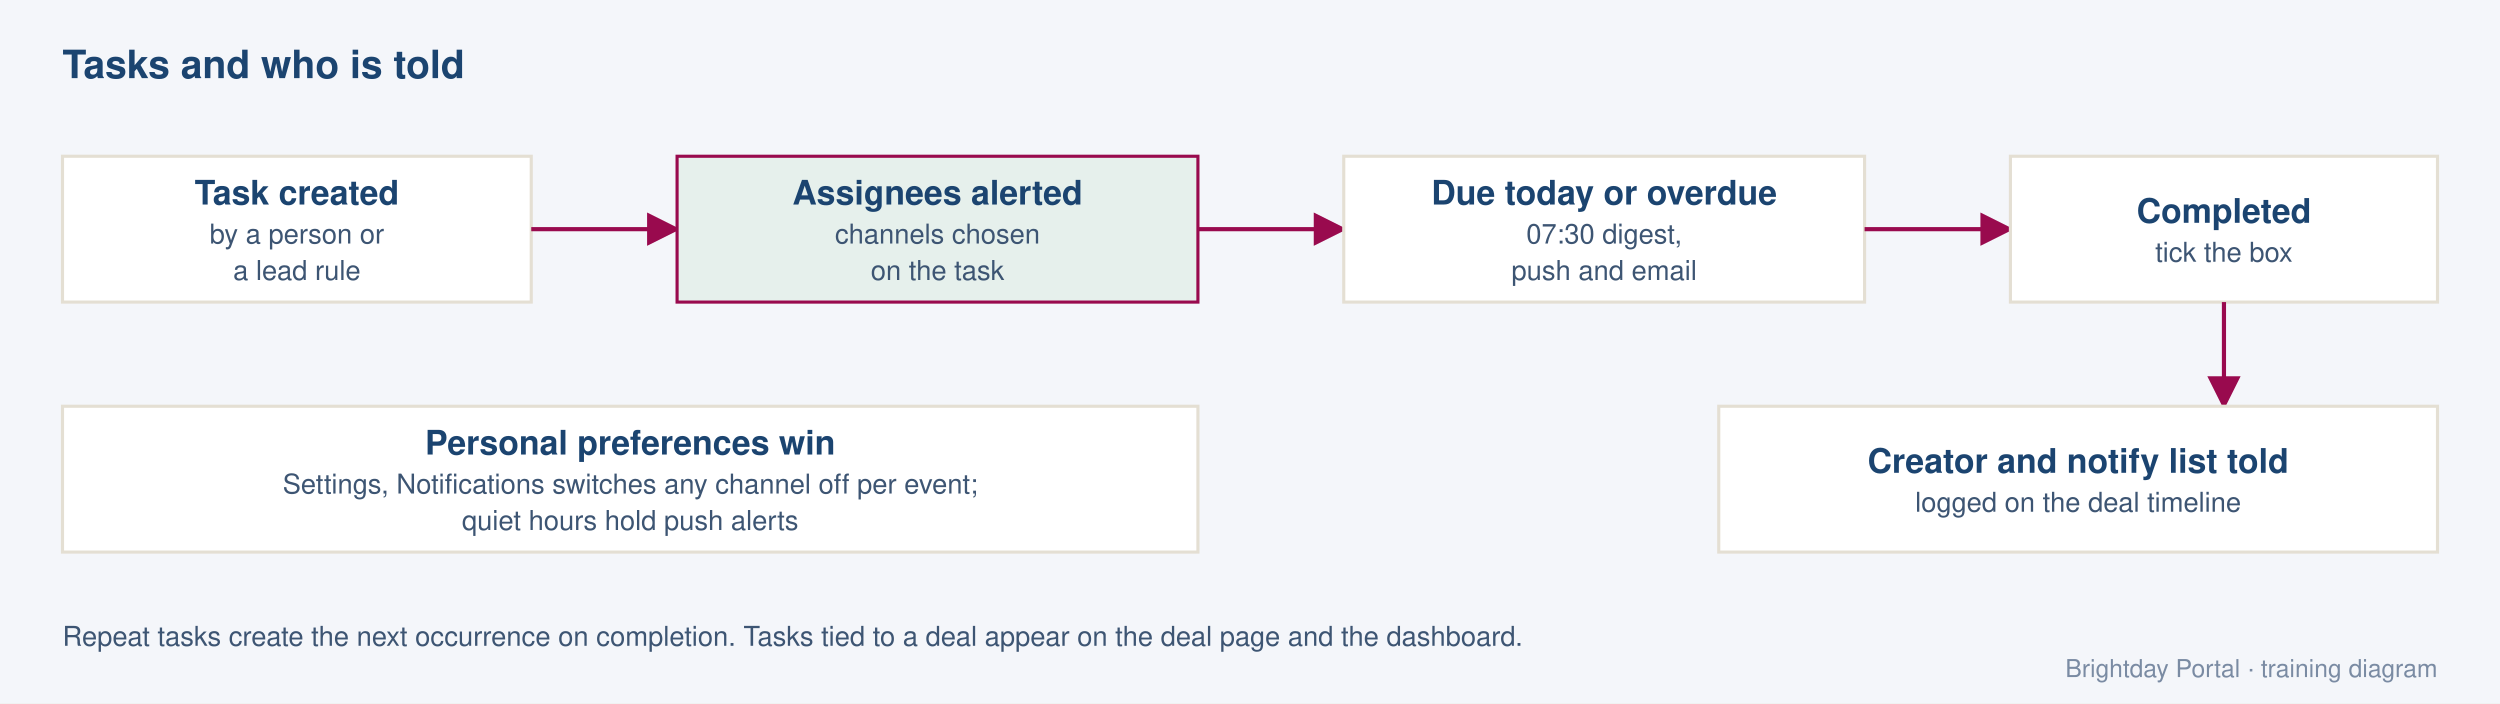
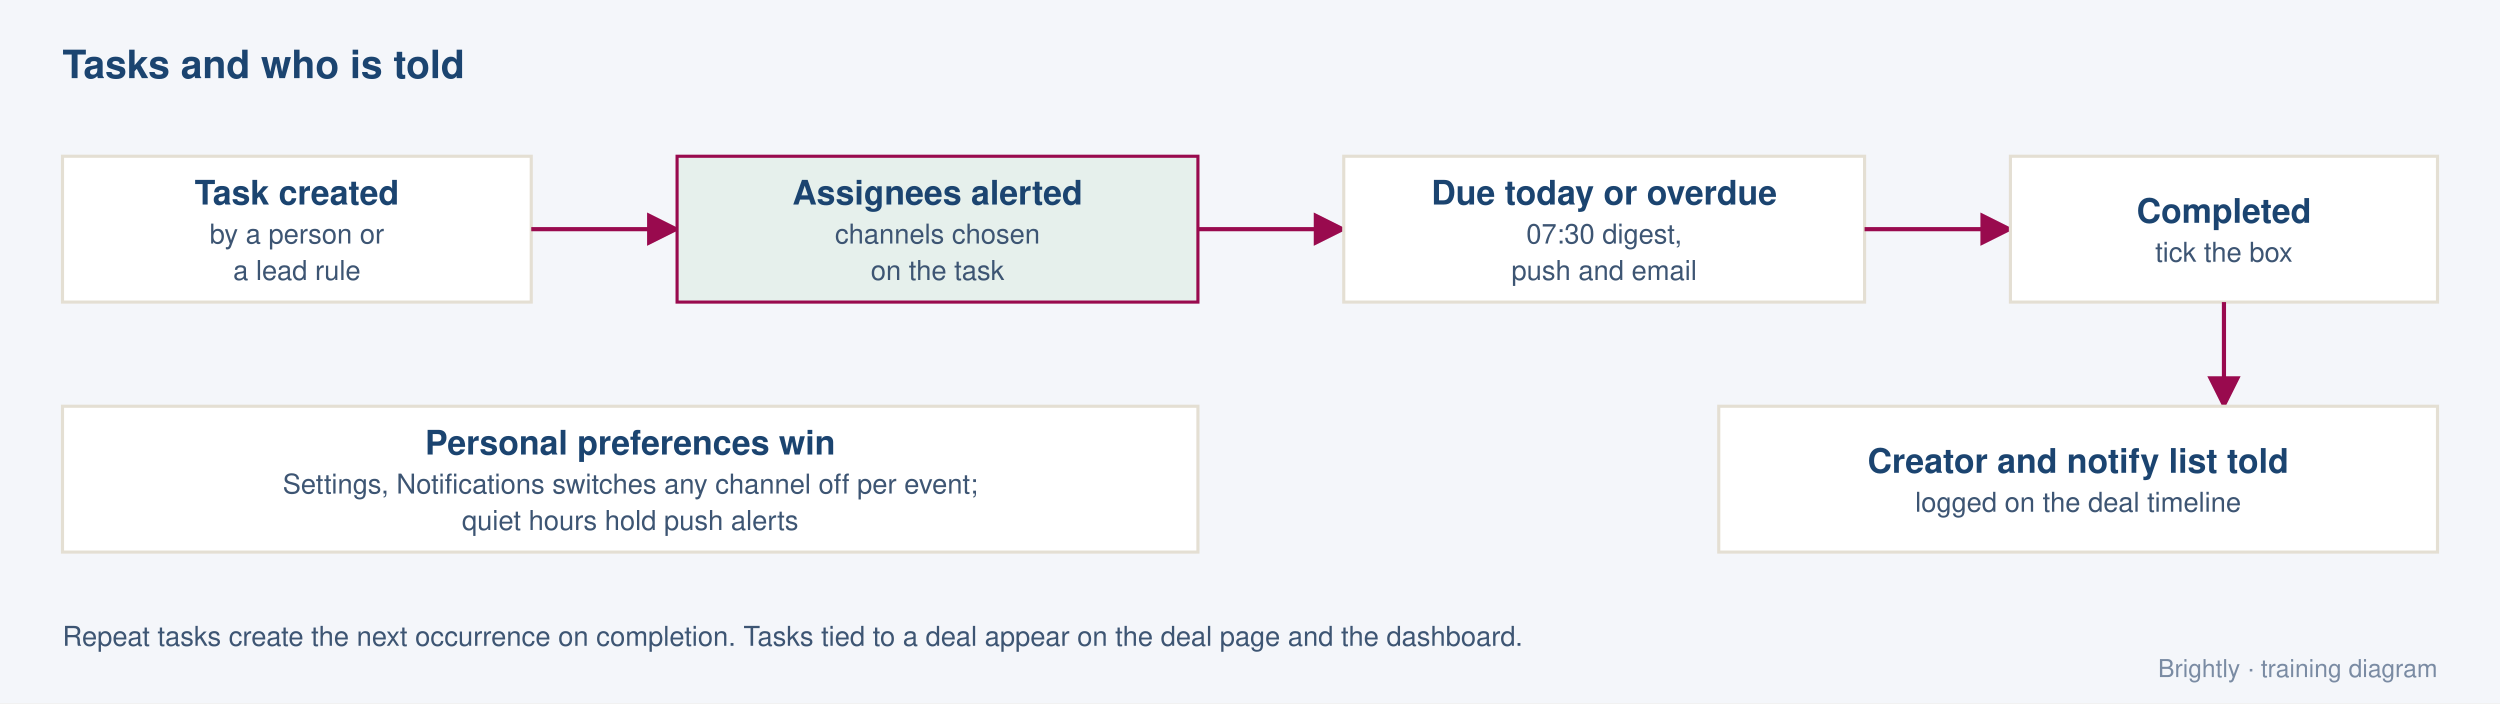
<svg xmlns="http://www.w3.org/2000/svg" viewBox="0 0 960 270" width="960" height="270" role="img" aria-label="Tasks and who is told">
  <defs>
    <marker id="a" viewBox="0 0 10 10" refX="9" refY="5" markerWidth="8" markerHeight="8" orient="auto-start-reverse">
      <path d="M0 0L10 5L0 10z" fill="#990A4E" />
    </marker>
  </defs>
  <rect width="960" height="270" fill="#F4F6FA" />
  <text x="24" y="30" font-size="15" font-weight="600" fill="#1B4470" style="font-family:Manrope,Segoe UI,Helvetica,Arial,sans-serif">Tasks and who is told</text>
  <rect x="24" y="60" width="180" height="56" fill="#FFFFFF" stroke="#E4DFD3" stroke-width="1.2" />
  <text x="114.0" y="74.0" text-anchor="middle" dominant-baseline="middle" font-size="13" font-weight="600" fill="#1B4470" style="font-family:Manrope,Segoe UI,Helvetica,Arial,sans-serif">Task created</text>
  <text x="114.0" y="90.0" text-anchor="middle" dominant-baseline="middle" font-size="10.5" fill="#3D5573" style="font-family:Manrope,Segoe UI,Helvetica,Arial,sans-serif">by a person or</text>
  <text x="114.0" y="104.0" text-anchor="middle" dominant-baseline="middle" font-size="10.5" fill="#3D5573" style="font-family:Manrope,Segoe UI,Helvetica,Arial,sans-serif">a lead rule</text>
  <line x1="204" y1="88" x2="260" y2="88" stroke="#990A4E" stroke-width="1.6" marker-end="url(#a)" />
  <rect x="260" y="60" width="200" height="56" fill="#E6F0EC" stroke="#990A4E" stroke-width="1.2" />
  <text x="360.0" y="74.0" text-anchor="middle" dominant-baseline="middle" font-size="13" font-weight="600" fill="#1B4470" style="font-family:Manrope,Segoe UI,Helvetica,Arial,sans-serif">Assignees alerted</text>
  <text x="360.0" y="90.0" text-anchor="middle" dominant-baseline="middle" font-size="10.5" fill="#3D5573" style="font-family:Manrope,Segoe UI,Helvetica,Arial,sans-serif">channels chosen</text>
  <text x="360.0" y="104.0" text-anchor="middle" dominant-baseline="middle" font-size="10.5" fill="#3D5573" style="font-family:Manrope,Segoe UI,Helvetica,Arial,sans-serif">on the task</text>
  <line x1="460" y1="88" x2="516" y2="88" stroke="#990A4E" stroke-width="1.6" marker-end="url(#a)" />
  <rect x="516" y="60" width="200" height="56" fill="#FFFFFF" stroke="#E4DFD3" stroke-width="1.2" />
  <text x="616.0" y="74.0" text-anchor="middle" dominant-baseline="middle" font-size="13" font-weight="600" fill="#1B4470" style="font-family:Manrope,Segoe UI,Helvetica,Arial,sans-serif">Due today or overdue</text>
  <text x="616.0" y="90.0" text-anchor="middle" dominant-baseline="middle" font-size="10.5" fill="#3D5573" style="font-family:Manrope,Segoe UI,Helvetica,Arial,sans-serif">07:30 digest,</text>
  <text x="616.0" y="104.0" text-anchor="middle" dominant-baseline="middle" font-size="10.5" fill="#3D5573" style="font-family:Manrope,Segoe UI,Helvetica,Arial,sans-serif">push and email</text>
  <line x1="716" y1="88" x2="772" y2="88" stroke="#990A4E" stroke-width="1.6" marker-end="url(#a)" />
  <rect x="772" y="60" width="164" height="56" fill="#FFFFFF" stroke="#E4DFD3" stroke-width="1.2" />
  <text x="854.0" y="81.0" text-anchor="middle" dominant-baseline="middle" font-size="13" font-weight="600" fill="#1B4470" style="font-family:Manrope,Segoe UI,Helvetica,Arial,sans-serif">Completed</text>
  <text x="854.0" y="97.0" text-anchor="middle" dominant-baseline="middle" font-size="10.5" fill="#3D5573" style="font-family:Manrope,Segoe UI,Helvetica,Arial,sans-serif">tick the box</text>
  <line x1="854" y1="116" x2="854" y2="156" stroke="#990A4E" stroke-width="1.6" marker-end="url(#a)" />
  <rect x="660" y="156" width="276" height="56" fill="#FFFFFF" stroke="#E4DFD3" stroke-width="1.2" />
  <text x="798.0" y="177.0" text-anchor="middle" dominant-baseline="middle" font-size="13" font-weight="600" fill="#1B4470" style="font-family:Manrope,Segoe UI,Helvetica,Arial,sans-serif">Creator and notify list told</text>
  <text x="798.0" y="193.0" text-anchor="middle" dominant-baseline="middle" font-size="10.5" fill="#3D5573" style="font-family:Manrope,Segoe UI,Helvetica,Arial,sans-serif">logged on the deal timeline</text>
  <rect x="24" y="156" width="436" height="56" fill="#FFFFFF" stroke="#E4DFD3" stroke-width="1.2" />
  <text x="242.0" y="170.0" text-anchor="middle" dominant-baseline="middle" font-size="13" font-weight="600" fill="#1B4470" style="font-family:Manrope,Segoe UI,Helvetica,Arial,sans-serif">Personal preferences win</text>
  <text x="242.0" y="186.0" text-anchor="middle" dominant-baseline="middle" font-size="10.5" fill="#3D5573" style="font-family:Manrope,Segoe UI,Helvetica,Arial,sans-serif">Settings, Notifications switches any channel off per event;</text>
  <text x="242.0" y="200.0" text-anchor="middle" dominant-baseline="middle" font-size="10.5" fill="#3D5573" style="font-family:Manrope,Segoe UI,Helvetica,Arial,sans-serif">quiet hours hold push alerts</text>
  <text x="24" y="248" font-size="10.5" fill="#3D5573" style="font-family:Manrope,Segoe UI,Helvetica,Arial,sans-serif">Repeat tasks create the next occurrence on completion. Tasks tied to a deal appear on the deal page and the dashboard.</text>
-   <text x="936" y="260" text-anchor="end" font-size="9.5" fill="#7A8BA3" style="font-family:Manrope,Segoe UI,Helvetica,Arial,sans-serif">Brightday Portal · training diagram</text>
+   <text x="936" y="260" text-anchor="end" font-size="9.5" fill="#7A8BA3" style="font-family:Manrope,Segoe UI,Helvetica,Arial,sans-serif">Brightly · training diagram</text>
</svg>
